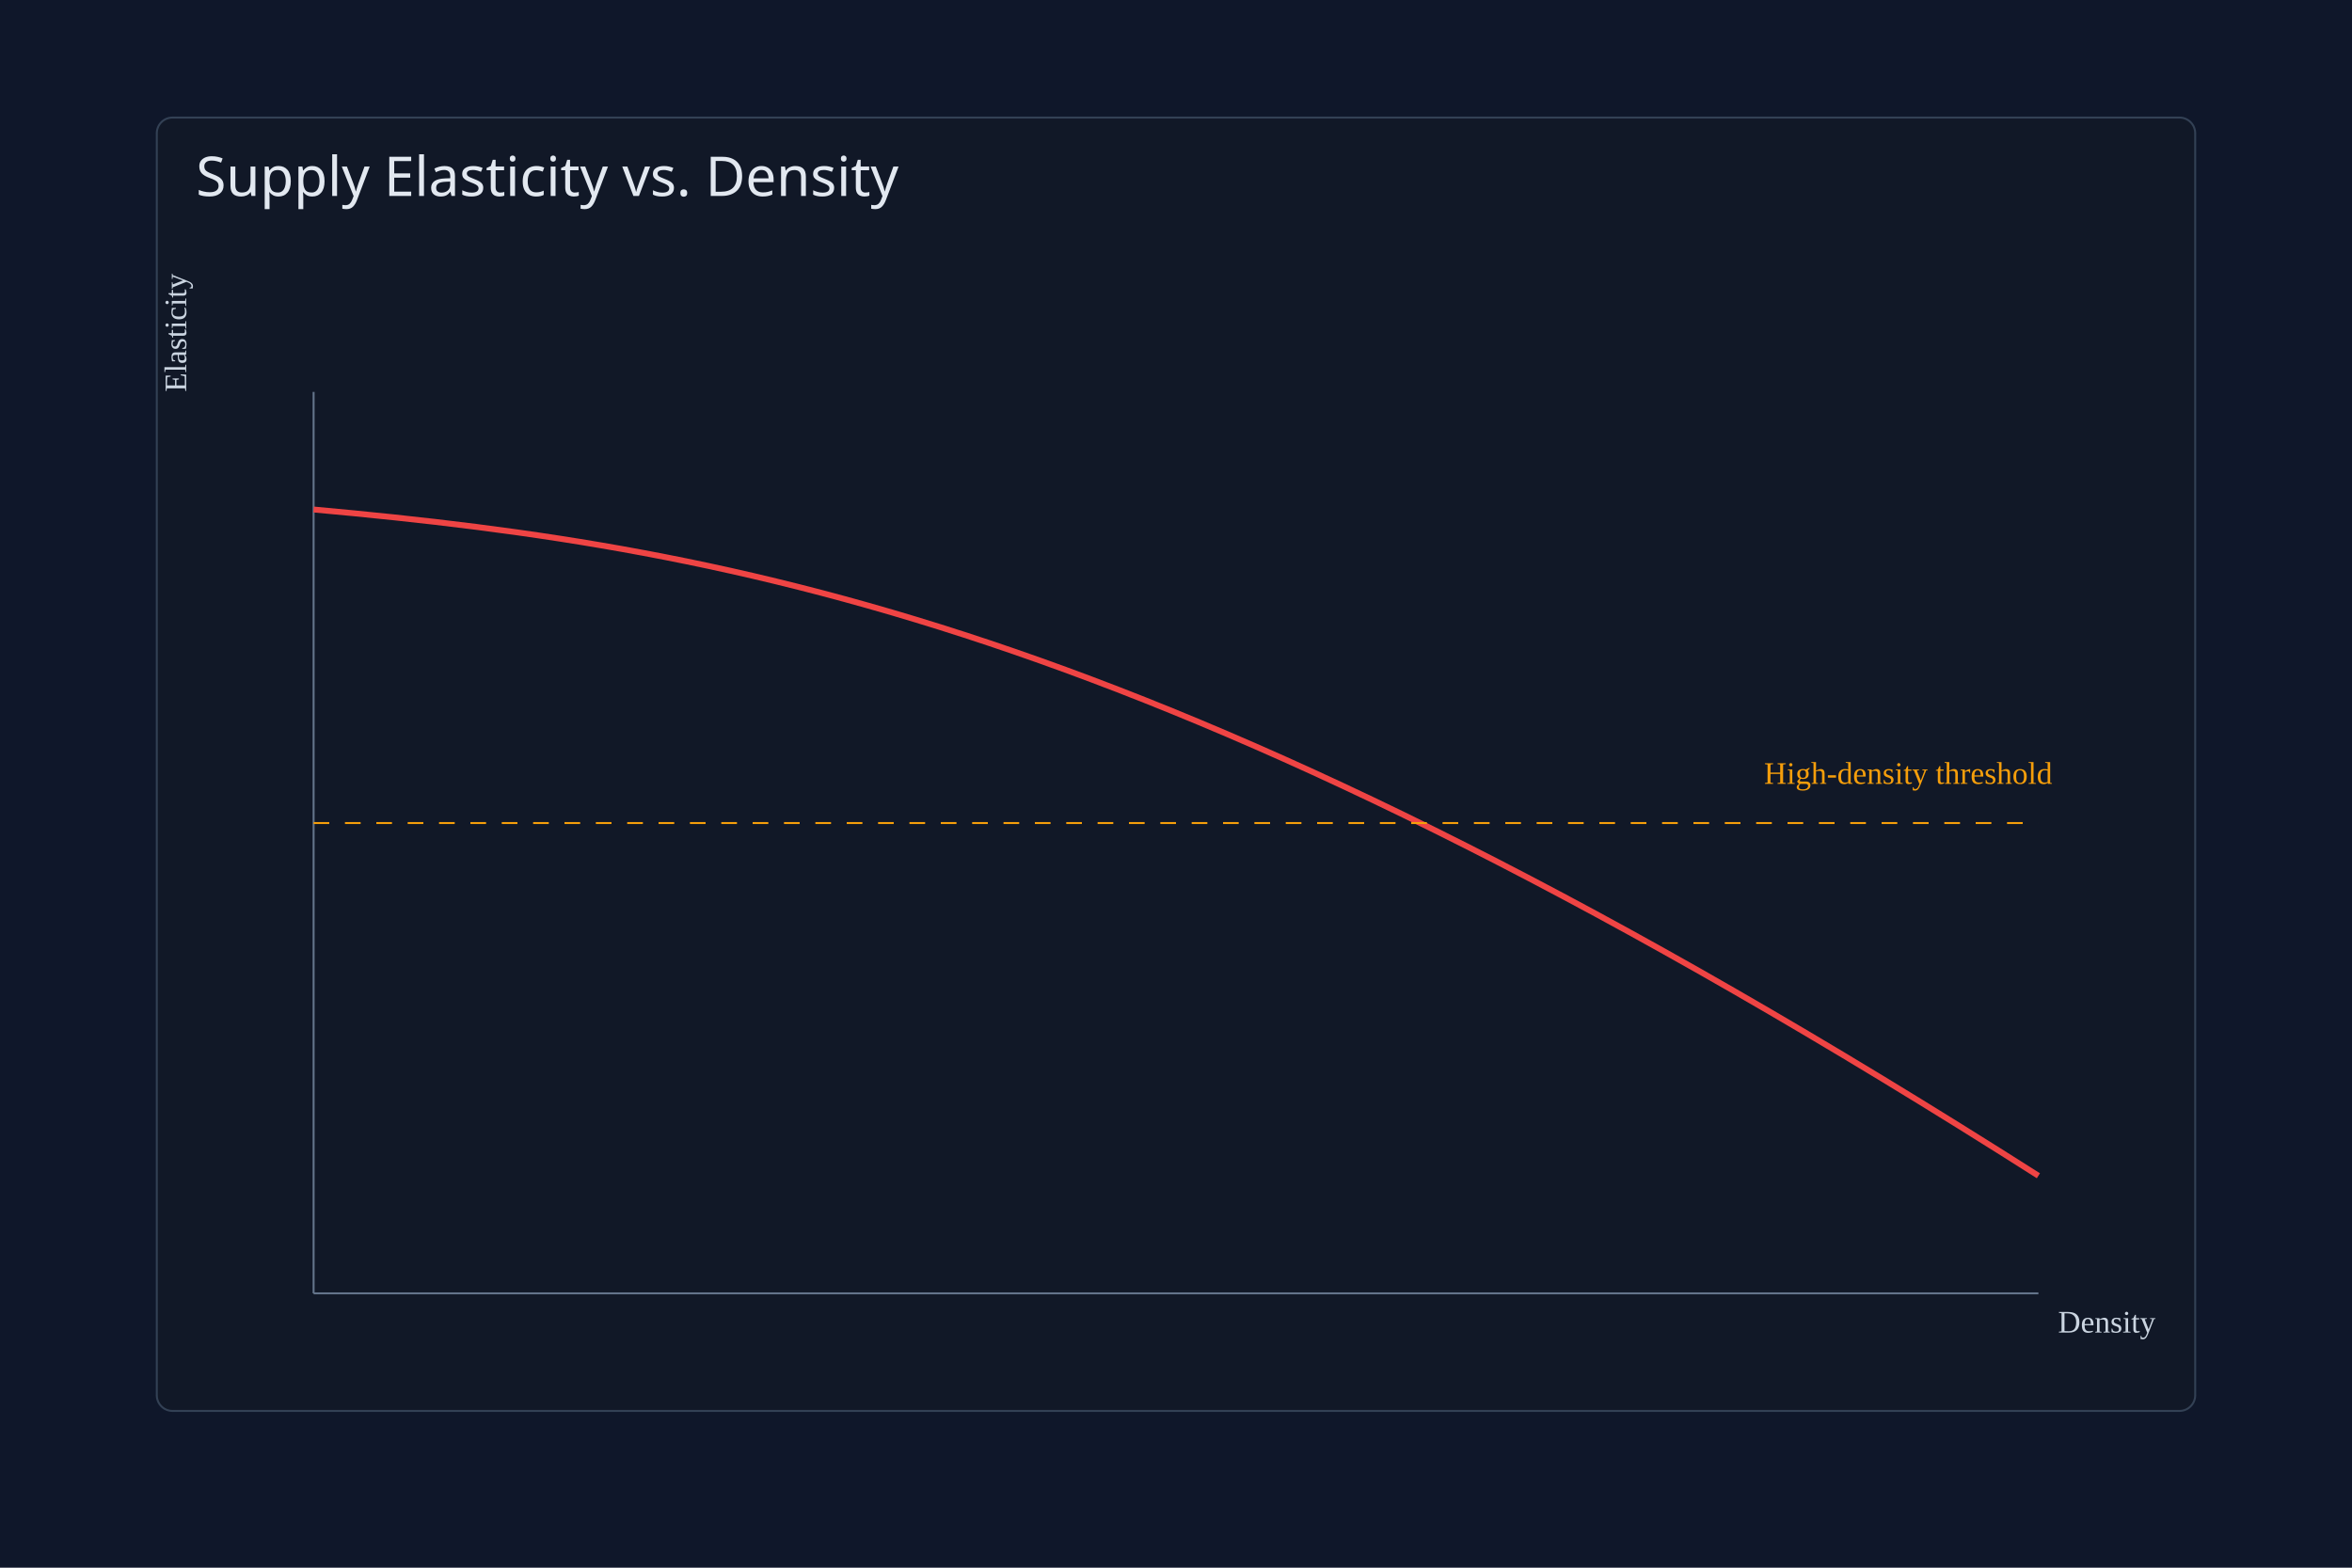
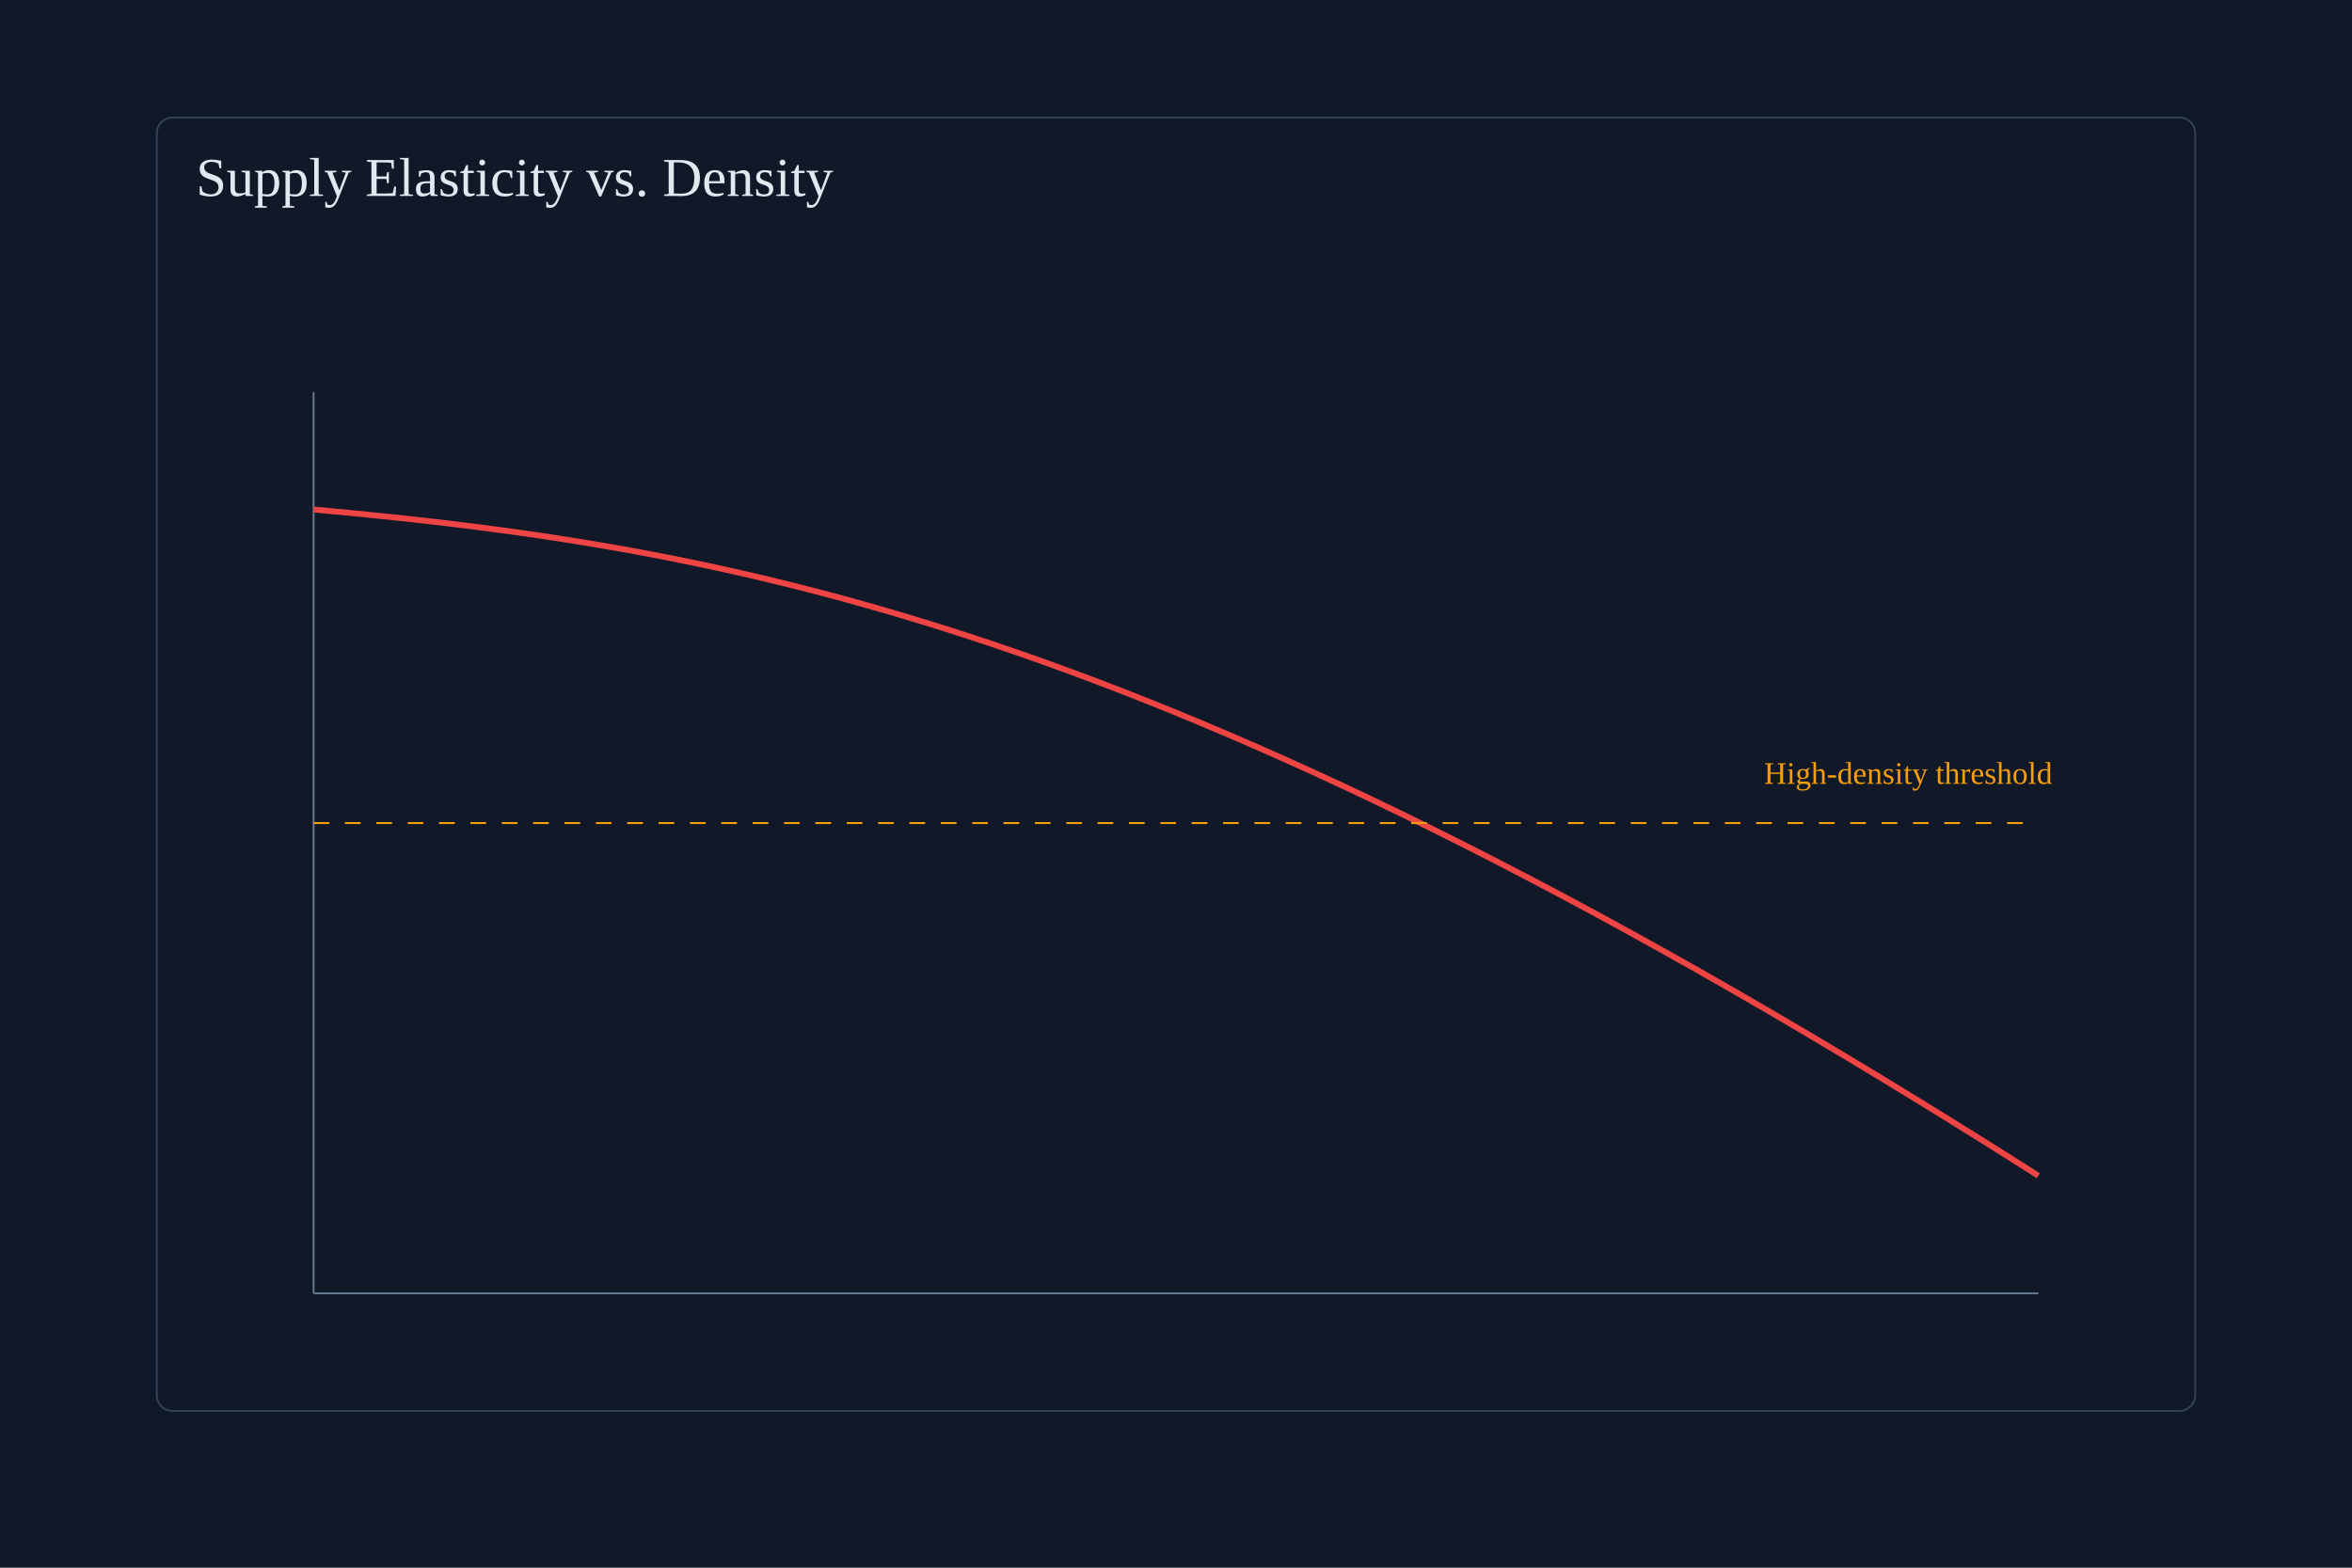
<svg xmlns="http://www.w3.org/2000/svg" width="1200" height="800" viewBox="0 0 1200 800">
  <rect width="100%" height="100%" fill="#0f172a" />
  <g transform="translate(80,60)">
    <rect x="0" y="0" width="1040" height="660" rx="8" fill="#111827" stroke="#334155" />
-     <text x="20" y="40" fill="#e2e8f0" font-size="28" font-family="Geist, sans-serif">Supply Elasticity vs. Density</text>
+     <text x="20" y="40" fill="#e2e8f0" font-size="28">Supply Elasticity vs. Density</text>
    <line x1="80" y1="600" x2="960" y2="600" stroke="#64748b" />
    <line x1="80" y1="140" x2="80" y2="600" stroke="#64748b" />
-     <text x="970" y="620" fill="#cbd5e1" font-size="16">Density</text>
-     <text x="15" y="140" fill="#cbd5e1" font-size="16" transform="rotate(-90,15,140)">Elasticity</text>
    <path d="M80,200 C300,220 520,260 960,540" fill="none" stroke="#ef4444" stroke-width="3" />
    <line x1="80" y1="360" x2="960" y2="360" stroke="#f59e0b" stroke-dasharray="8,8" />
    <text x="820" y="340" fill="#f59e0b" font-size="16">High-density threshold</text>
  </g>
</svg>
